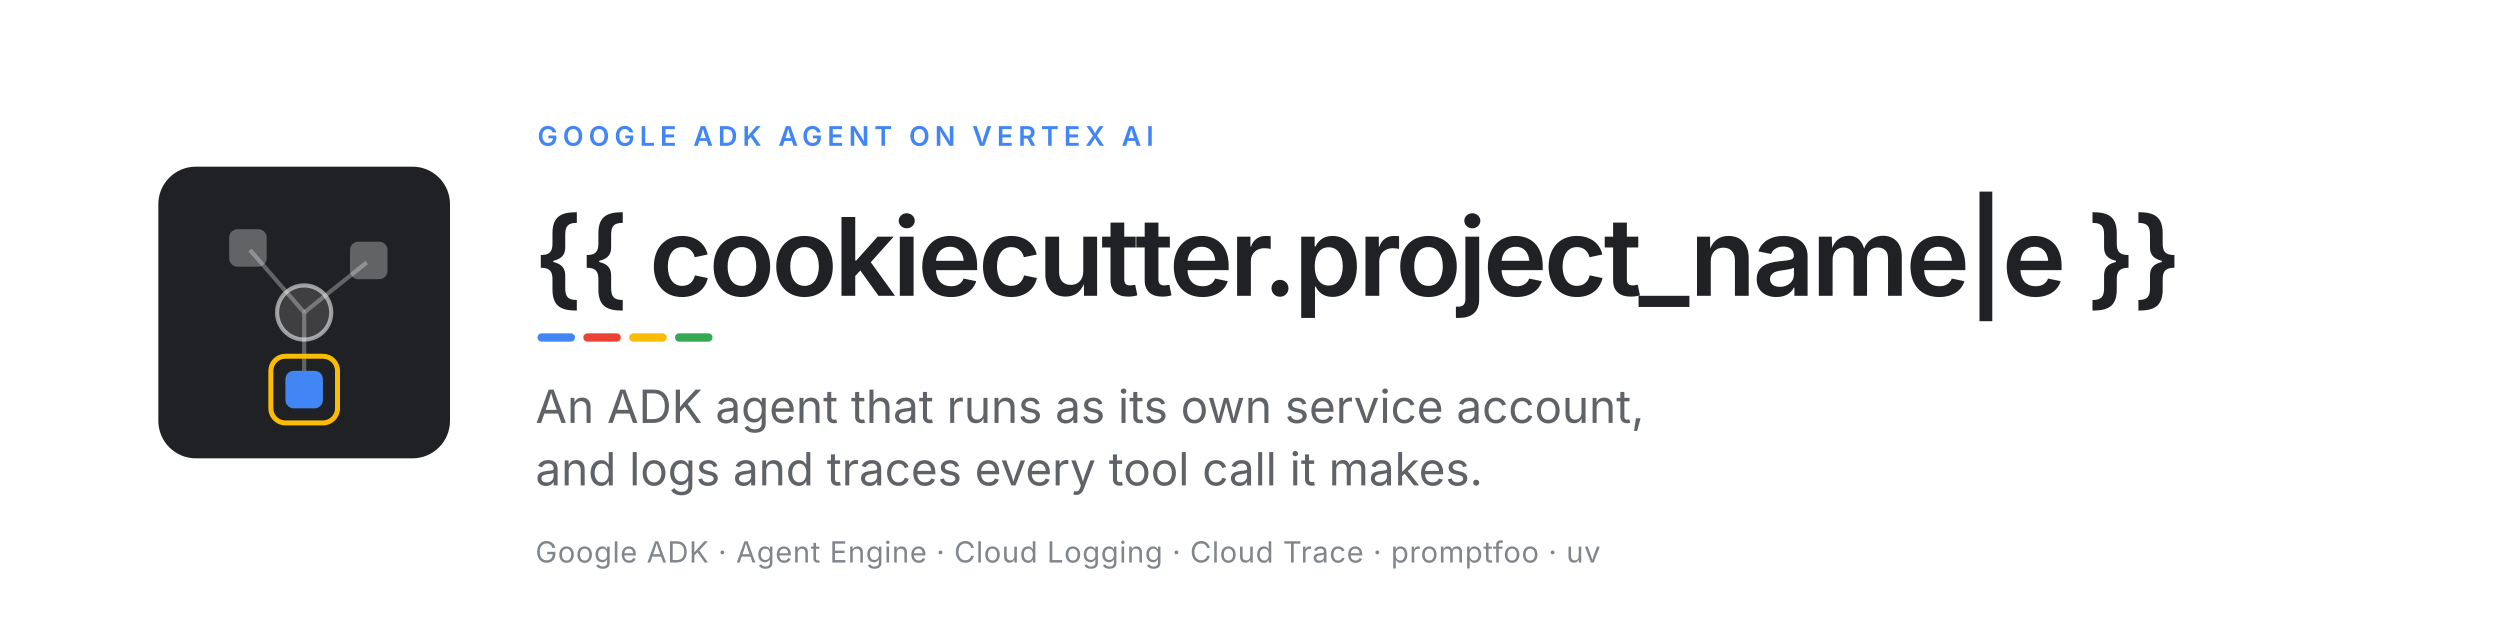
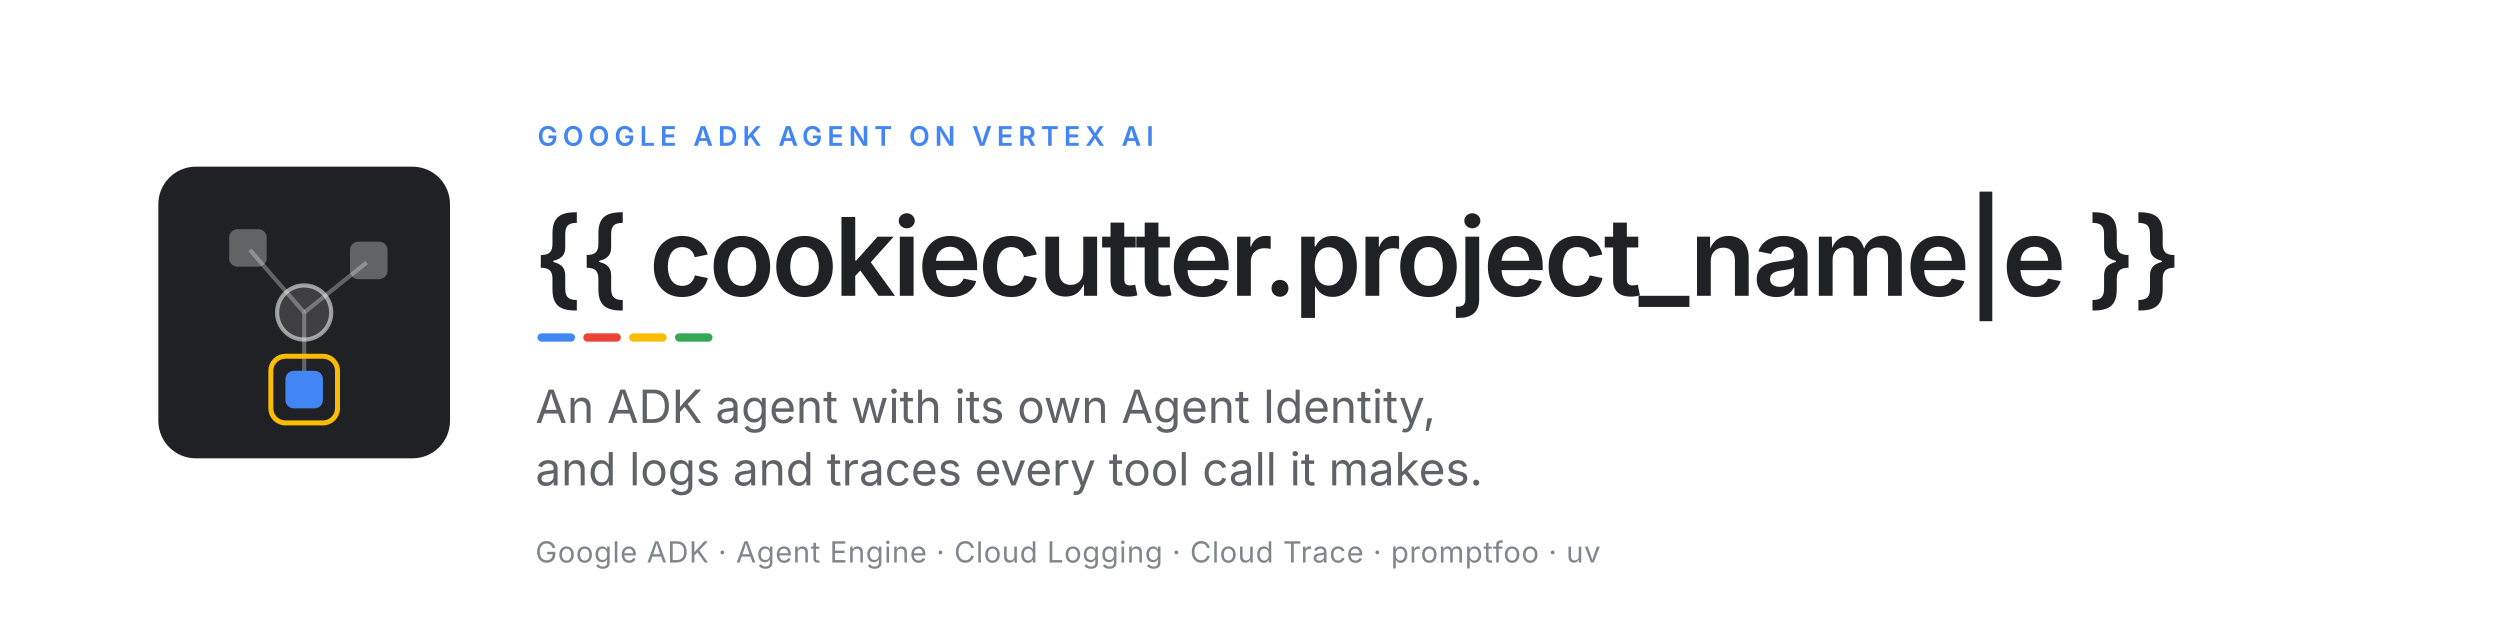
<svg xmlns="http://www.w3.org/2000/svg" width="1200" height="300" viewBox="0 0 1200 300" role="img" aria-label="{{ cookiecutter.project_name|e }} — {{ cookiecutter.project_description|e }}">
  <rect width="1200" height="300" fill="#FFFFFF" />
  <g transform="translate(76 80)">
    <rect width="140" height="140" rx="18" fill="#202124" />
    <g stroke="#FFFFFF" stroke-opacity="0.30" stroke-width="2">
      <path d="M70 70 L44 40" fill="none" />
      <path d="M70 70 L100 46" fill="none" />
      <path d="M70 70 L70 106" fill="none" />
    </g>
    <g fill="#FFFFFF" fill-opacity="0.30">
      <rect x="34" y="30" width="18" height="18" rx="4" />
      <rect x="92" y="36" width="18" height="18" rx="4" />
    </g>
    <rect x="61" y="98" width="18" height="18" rx="4" fill="#4285F4" />
    <rect x="54" y="91" width="32" height="32" rx="7" fill="none" stroke="#FBBC04" stroke-width="2.4" />
    <circle cx="70" cy="70" r="13" fill="#FFFFFF" fill-opacity="0.14" />
    <circle cx="70" cy="70" r="13" fill="none" stroke="#FFFFFF" stroke-opacity="0.55" stroke-width="2" />
  </g>
  <g font-family="Google Sans, Inter, ui-sans-serif, -apple-system, Segoe UI, Helvetica, Arial, sans-serif">
    <text x="258" y="70" font-size="13" font-weight="600" letter-spacing="2.4" fill="#4285F4">GOOGLE ADK AGENT ON VERTEX AI</text>
    <text x="256" y="142" font-size="52" font-weight="600" letter-spacing="-1.6" fill="#202124">{{ cookiecutter.project_name|e }}</text>
    <g>
      <rect x="258" y="160" width="18" height="4" rx="2" fill="#4285F4" />
      <rect x="280" y="160" width="18" height="4" rx="2" fill="#EA4335" />
      <rect x="302" y="160" width="18" height="4" rx="2" fill="#FBBC04" />
      <rect x="324" y="160" width="18" height="4" rx="2" fill="#34A853" />
    </g>
-     <text x="257" y="203" font-size="22" fill="#5F6368">An ADK agent that runs as its own service account,</text>
+     <text x="257" y="203" font-size="22" fill="#5F6368">An ADK agent with its own Agent Identity,</text>
    <text x="257" y="233" font-size="22" fill="#5F6368">and logs and traces every tool call it makes.</text>
    <text x="257" y="270" font-size="14" letter-spacing="0.3" fill="#80868B">Google ADK · Agent Engine · Cloud Logging · Cloud Trace · promptfoo · uv</text>
  </g>
</svg>
